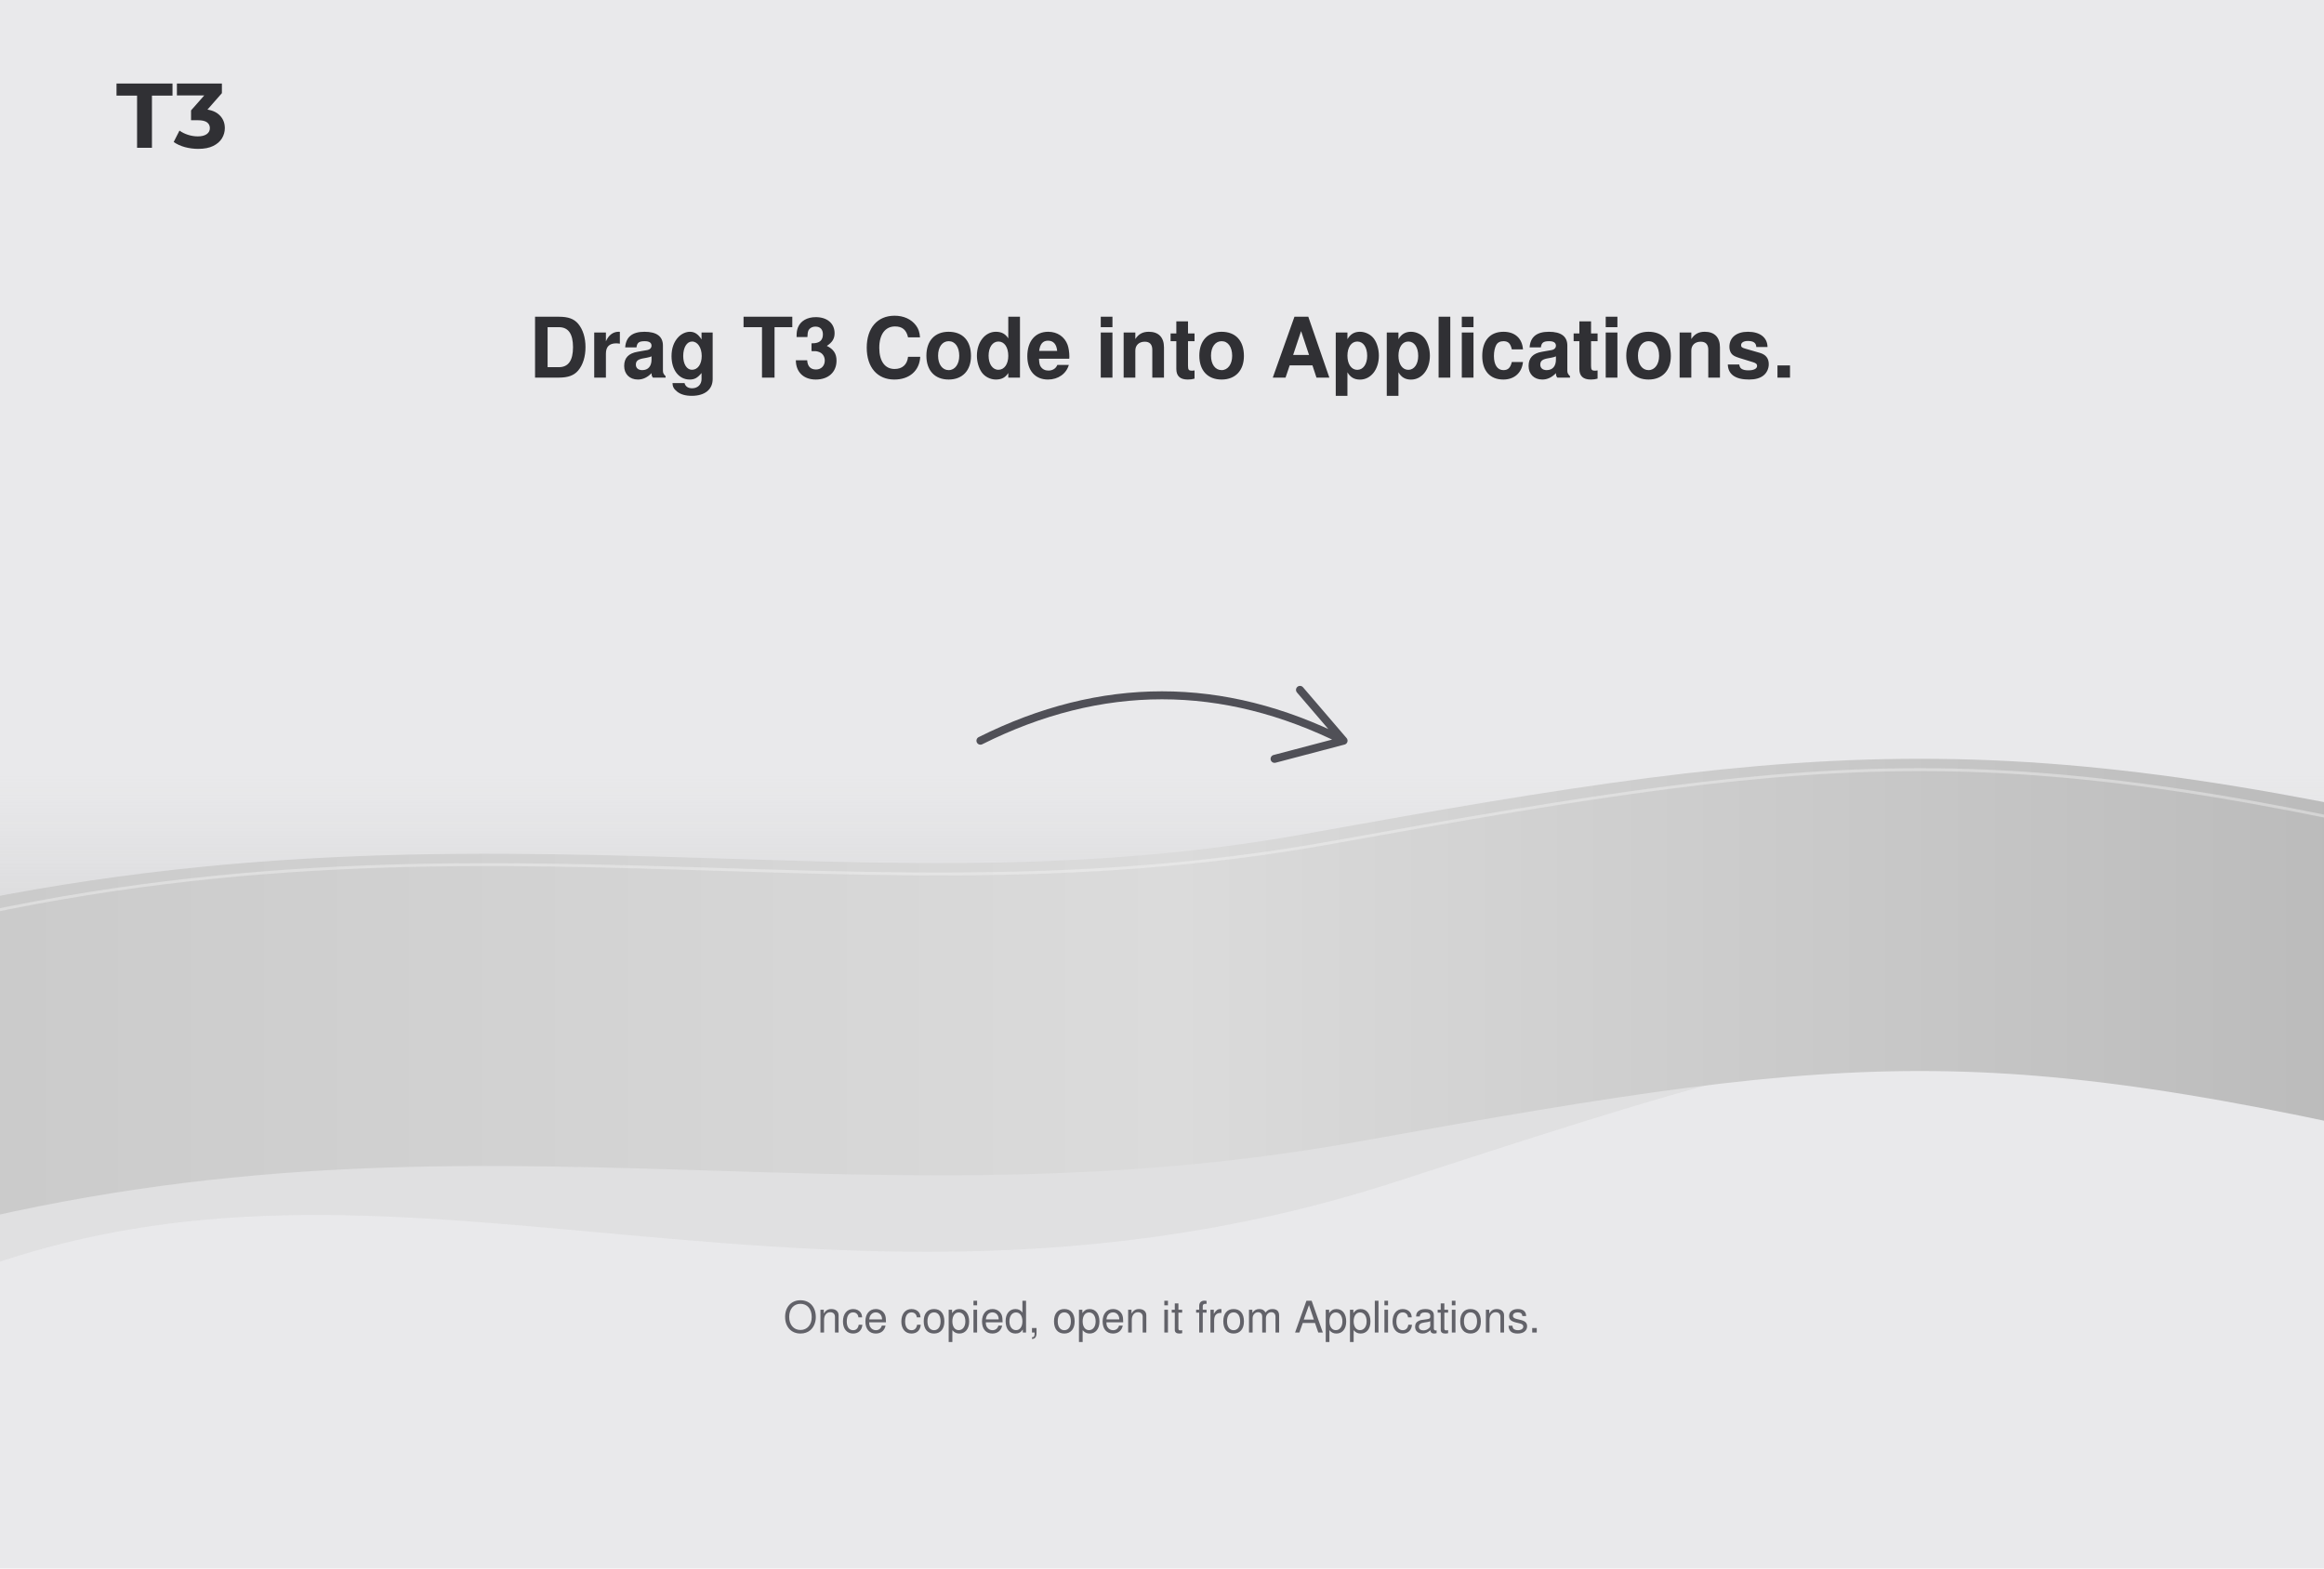
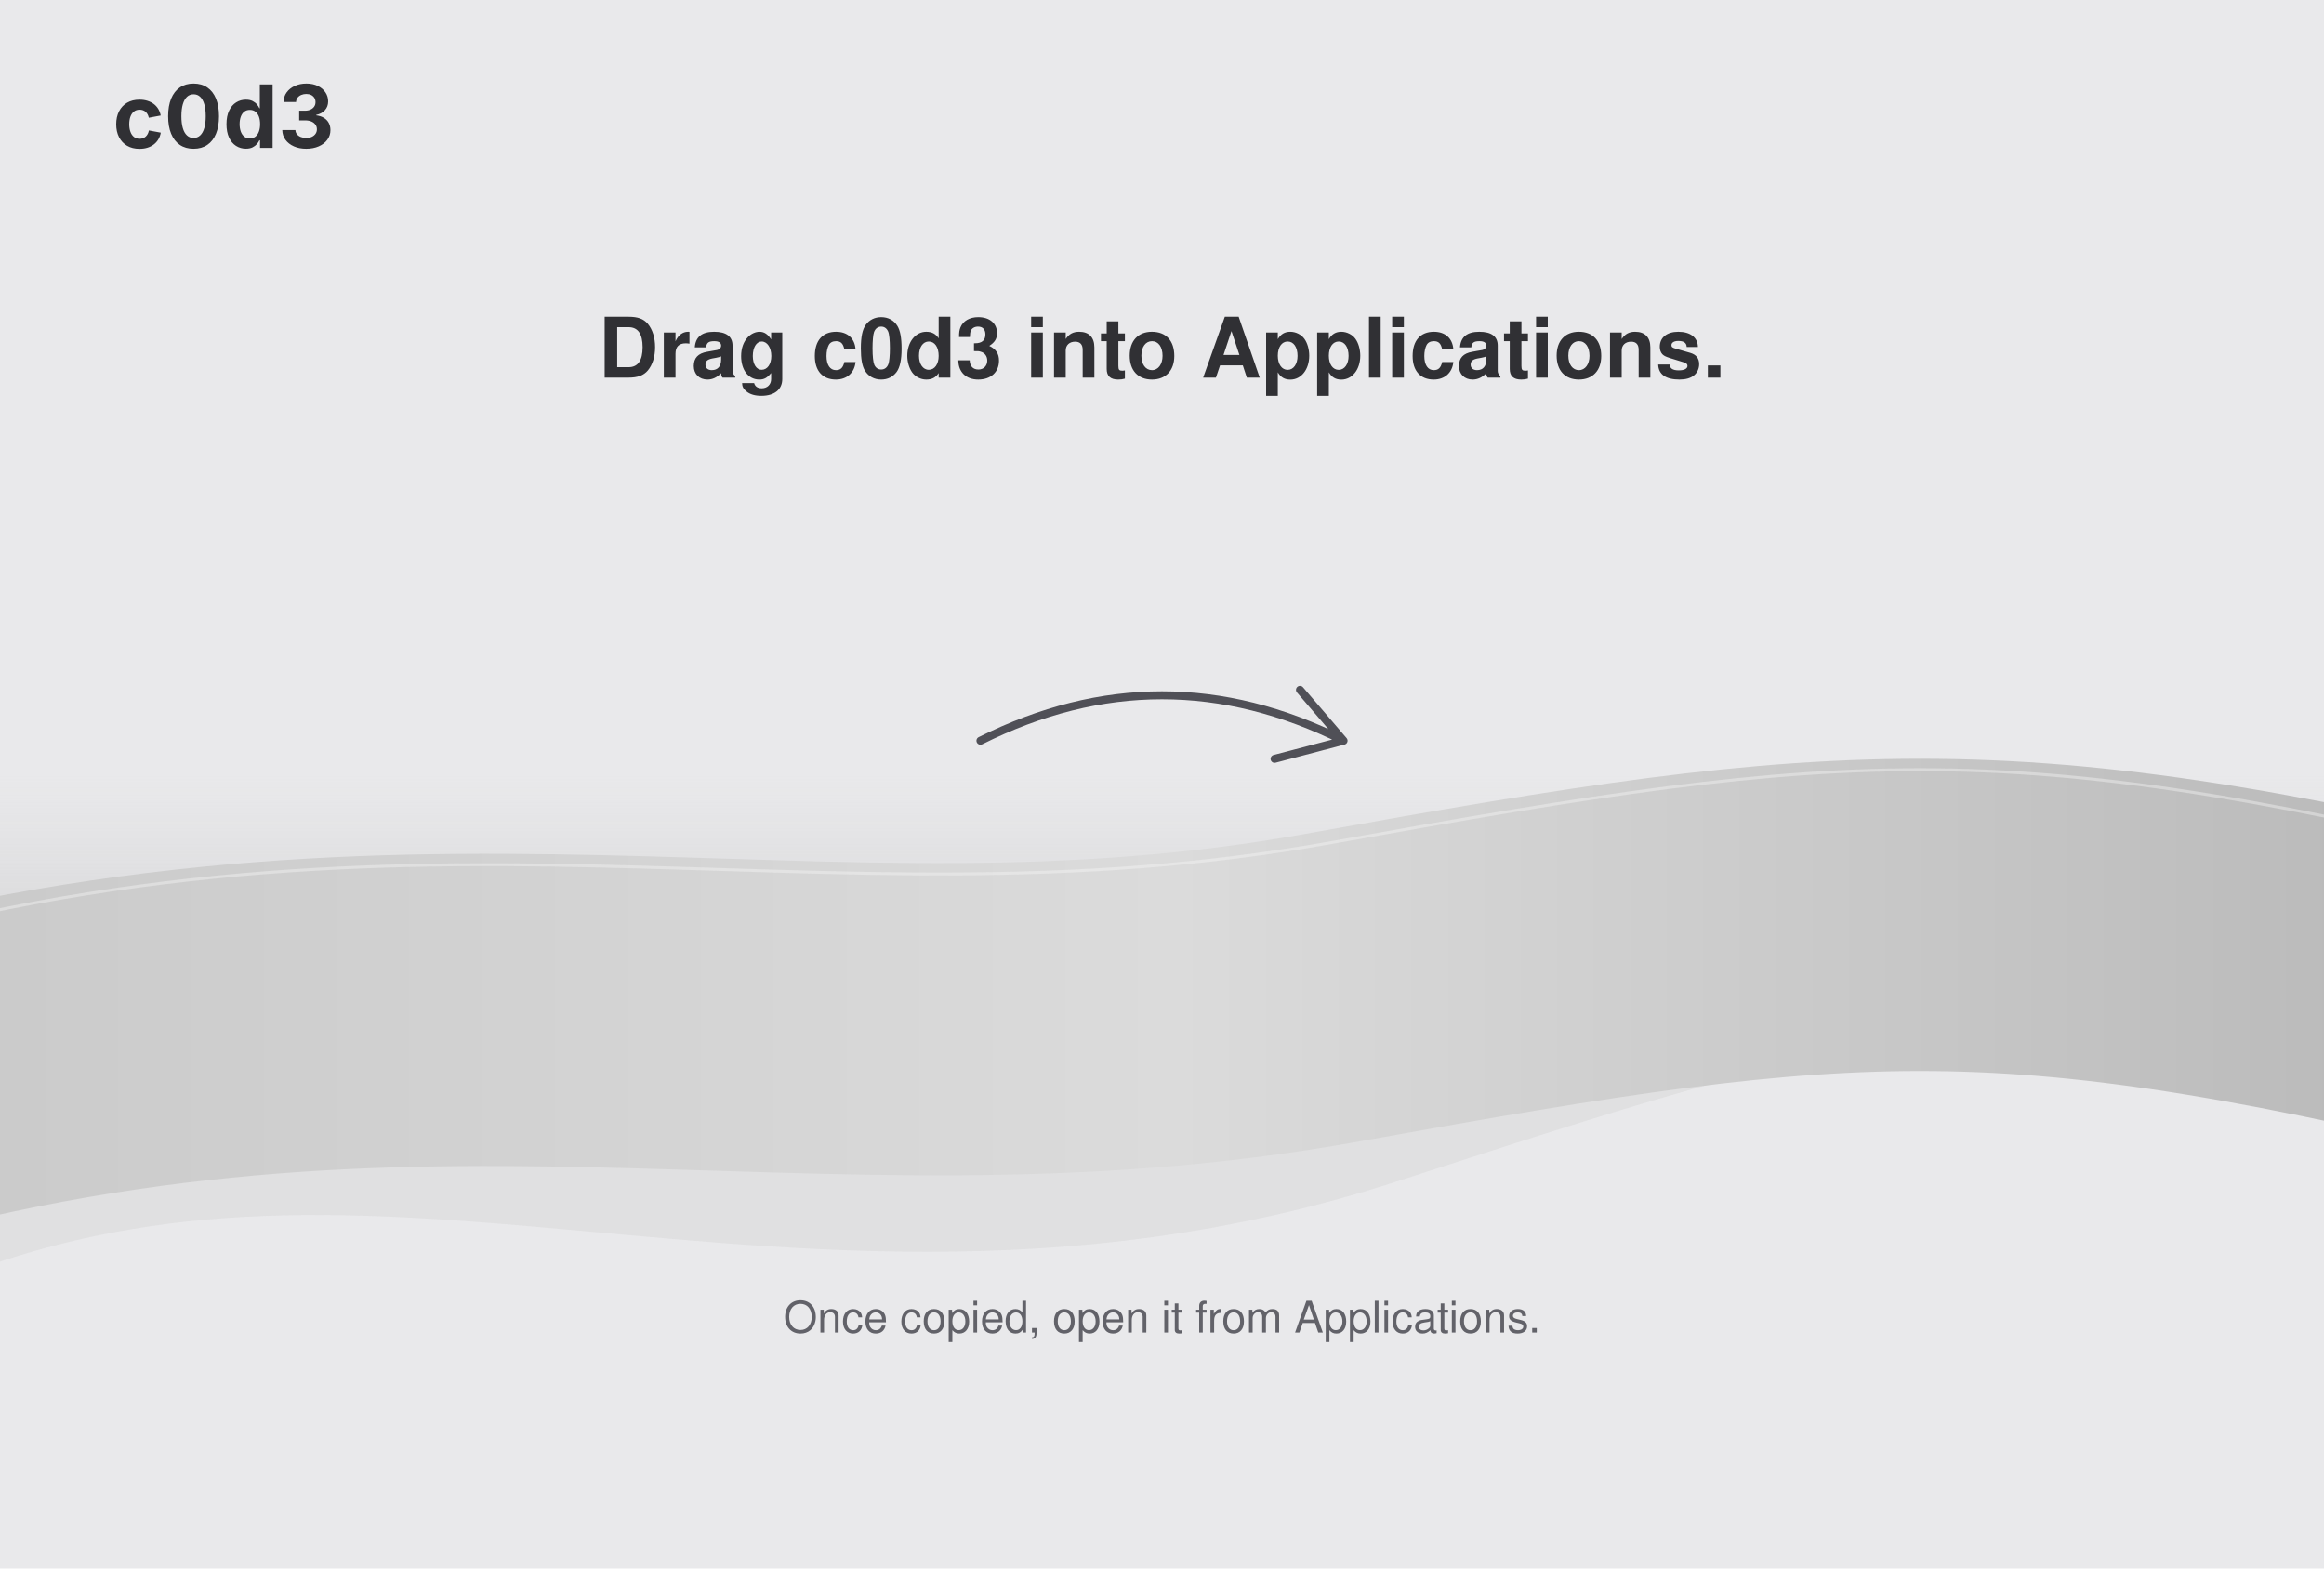
<svg xmlns="http://www.w3.org/2000/svg" width="1280" height="864" viewBox="0 0 640 432">
  <defs>
    <linearGradient id="veil" x1="0" y1="0" x2="0" y2="1">
      <stop stop-color="#B7B7B7" stop-opacity="0" />
      <stop offset=".55" stop-color="#A5A5A5" stop-opacity=".24" />
      <stop offset="1" stop-color="#D1D1D1" stop-opacity=".4" />
    </linearGradient>
    <linearGradient id="silk" x1="0" y1="0" x2="1" y2="0">
      <stop stop-color="#C8C8C8" />
      <stop offset=".5" stop-color="#DBDBDB" />
      <stop offset="1" stop-color="#B5B5B5" />
    </linearGradient>
  </defs>
  <rect width="640" height="432" fill="#E9E9EB" />
  <path d="M-60 293C95 220 214 304 362 256S559 191 707 257" stroke="url(#veil)" stroke-width="146" fill="none" opacity="1" stroke-linecap="round" stroke-linejoin="round" />
  <path d="M-60 306C113 252 223 298 367 272S553 242 707 280" stroke="url(#silk)" stroke-width="86" fill="none" opacity="1" stroke-linecap="round" stroke-linejoin="round" />
  <path d="M-60 266C113 212 223 258 367 232S553 202 707 240" stroke="#F5F5F5" stroke-width="0.8" fill="none" opacity="0.42" stroke-linecap="round" stroke-linejoin="round" />
-   <svg x="32" y="23" width="30" height="18" viewBox="15.531 37 94.394 56.96" fill="#303034">
-     <path d="M33.451 93V47.56H15.531V37H64.331V47.56H46.411V93H33.451ZM86.725 93.96C82.832 93.96 78.965 93.453 75.125 92.44C71.285 91.373 68.032 89.88 65.365 87.96L70.405 78.04C72.539 79.587 75.019 80.813 77.845 81.72C80.672 82.627 83.525 83.08 86.405 83.08C89.659 83.08 92.219 82.44 94.085 81.16C95.952 79.88 96.885 78.12 96.885 75.88C96.885 73.747 96.059 72.067 94.405 70.84C92.752 69.613 90.085 69 86.405 69H80.485V60.44L96.085 42.76L97.525 47.4H68.165V37H107.365V45.4L91.845 63.08L85.285 59.32H89.045C95.925 59.32 101.125 60.867 104.645 63.96C108.165 67.053 109.925 71.027 109.925 75.88C109.925 79.027 109.099 81.987 107.445 84.76C105.792 87.48 103.259 89.693 99.845 91.4C96.432 93.107 92.059 93.96 86.725 93.96Z" />
+   <svg x="32" y="23" width="59" height="18" viewBox="0 0 200 61" fill="#303034">
+     <path d="M21.75 60.99Q15.05 60.99 10.17 58.12Q5.29 55.24 2.64 50.07Q0 44.91 0 38.06Q0 31.16 2.64 25.98Q5.29 20.81 10.17 17.93Q15.05 15.06 21.75 15.06Q25.73 15.06 29.07 16.09Q32.4 17.11 34.99 19.03Q37.57 20.95 39.24 23.69Q40.91 26.43 41.55 29.85L30.45 31.93Q30.07 30.2 29.33 28.82Q28.58 27.44 27.5 26.46Q26.42 25.48 25.01 24.97Q23.59 24.45 21.88 24.45Q18.69 24.45 16.53 26.17Q14.37 27.89 13.27 30.94Q12.17 33.99 12.17 38.02Q12.17 41.99 13.27 45.05Q14.37 48.12 16.53 49.86Q18.69 51.6 21.88 51.6Q23.61 51.6 25.04 51.06Q26.47 50.53 27.58 49.52Q28.69 48.51 29.44 47.06Q30.19 45.62 30.54 43.82L41.62 45.88Q41 49.41 39.32 52.19Q37.65 54.97 35.06 56.94Q32.48 58.92 29.11 59.96Q25.74 60.99 21.75 60.99ZM72.22 60.92Q64.73 60.92 59.43 57.32Q54.12 53.71 51.3 46.92Q48.48 40.13 48.48 30.49Q48.48 20.89 51.31 14.07Q54.14 7.26 59.44 3.63Q64.74 0.01 72.22 0.01Q79.69 0.01 85.01 3.64Q90.34 7.27 93.15 14.08Q95.96 20.89 95.96 30.51Q95.96 40.12 93.16 46.92Q90.36 53.71 85.05 57.32Q79.75 60.92 72.22 60.92ZM72.22 50.83Q75.87 50.83 78.4 48.45Q80.93 46.08 82.26 41.54Q83.58 37 83.58 30.5Q83.58 23.97 82.26 19.4Q80.93 14.83 78.4 12.43Q75.86 10.04 72.23 10.04Q68.59 10.04 66.05 12.44Q63.51 14.85 62.18 19.41Q60.86 23.97 60.86 30.5Q60.86 37 62.17 41.54Q63.48 46.08 66.03 48.45Q68.57 50.83 72.22 50.83ZM121.08 60.86Q115.98 60.86 111.85 58.22Q107.73 55.58 105.35 50.47Q102.96 45.35 102.96 37.95Q102.96 30.34 105.42 25.25Q107.88 20.16 111.99 17.61Q116.1 15.06 121.01 15.06Q124.79 15.06 127.31 16.33Q129.82 17.6 131.37 19.46Q132.91 21.33 133.7 23.11H134.08V0.8H146.02V60.12H134.28V53H133.7Q132.87 54.79 131.3 56.6Q129.72 58.41 127.23 59.64Q124.74 60.86 121.08 60.86ZM124.76 51.29Q127.81 51.29 129.95 49.62Q132.09 47.94 133.21 44.93Q134.33 41.92 134.33 37.91Q134.33 33.85 133.22 30.88Q132.11 27.91 129.97 26.27Q127.82 24.63 124.76 24.63Q121.63 24.63 119.5 26.32Q117.37 28.02 116.29 31.01Q115.21 34 115.21 37.91Q115.21 41.81 116.3 44.84Q117.39 47.87 119.53 49.58Q121.67 51.29 124.76 51.29ZM177.37 60.92Q170.91 60.92 165.91 58.7Q160.9 56.49 158.02 52.56Q155.13 48.63 155.04 43.48H167.29Q167.4 45.7 168.73 47.37Q170.07 49.03 172.33 49.94Q174.59 50.85 177.4 50.85Q180.32 50.85 182.57 49.83Q184.81 48.8 186.08 46.97Q187.36 45.14 187.36 42.74Q187.36 40.27 186.02 38.4Q184.69 36.53 182.22 35.47Q179.74 34.41 176.29 34.41H170.81V25.37H176.29Q179.17 25.37 181.38 24.36Q183.59 23.35 184.82 21.57Q186.06 19.78 186.06 17.4Q186.06 15.1 184.99 13.39Q183.92 11.67 182 10.7Q180.07 9.74 177.49 9.74Q174.89 9.74 172.74 10.66Q170.59 11.58 169.28 13.26Q167.98 14.93 167.92 17.26H156.23Q156.3 12.17 159.11 8.28Q161.92 4.4 166.73 2.2Q171.53 0.01 177.56 0.01Q183.66 0.01 188.23 2.24Q192.8 4.47 195.32 8.24Q197.85 12.01 197.85 16.66Q197.85 21.64 194.77 24.98Q191.69 28.32 186.75 29.27V29.7Q191.07 30.25 194.02 32.13Q196.98 34.01 198.49 36.92Q200 39.83 200 43.51Q200 48.56 197.09 52.5Q194.19 56.44 189.08 58.68Q183.98 60.92 177.37 60.92Z" />
  </svg>
-   <text x="320" y="104" fill="#303034" font-family="Helvetica" font-size="23" font-weight="700" text-anchor="middle">Drag T3 Code into Applications.</text>
+   <text x="320" y="104" fill="#303034" font-family="Helvetica" font-size="23" font-weight="700" text-anchor="middle">Drag c0d3 into Applications.</text>
  <path d="M270 204Q320 179 370 204M358 190L370 204L351 209" stroke="#505057" stroke-width="2.2" fill="none" opacity="1" stroke-linecap="round" stroke-linejoin="round" />
  <text x="320" y="367" fill="#626269" font-family="Helvetica" font-size="12" font-weight="400" text-anchor="middle">Once copied, open it from Applications.</text>
</svg>
